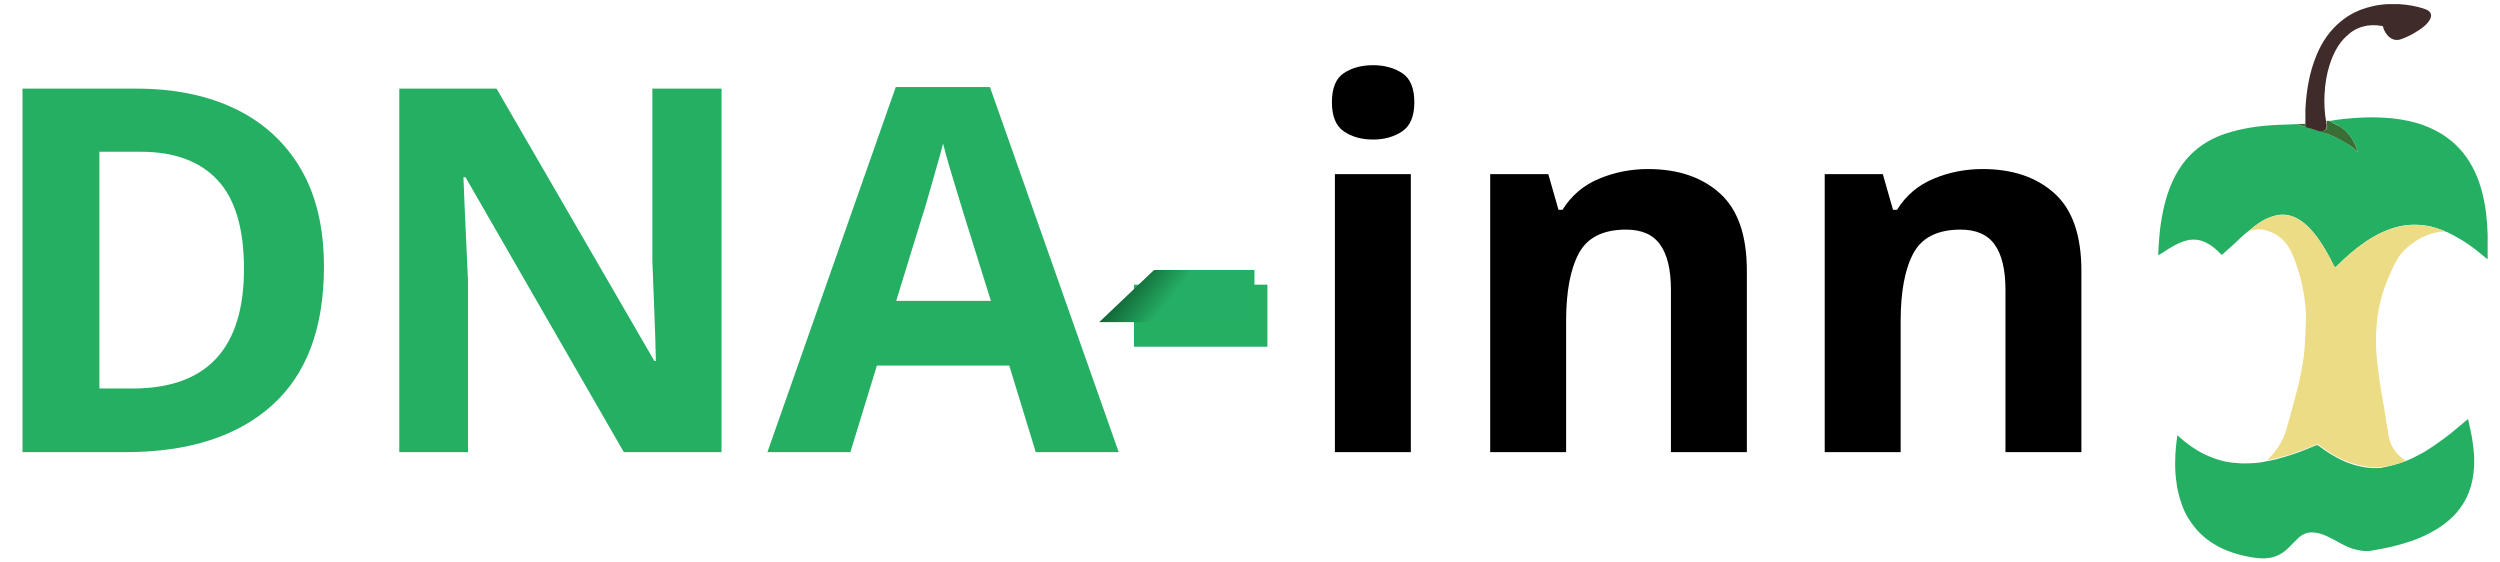
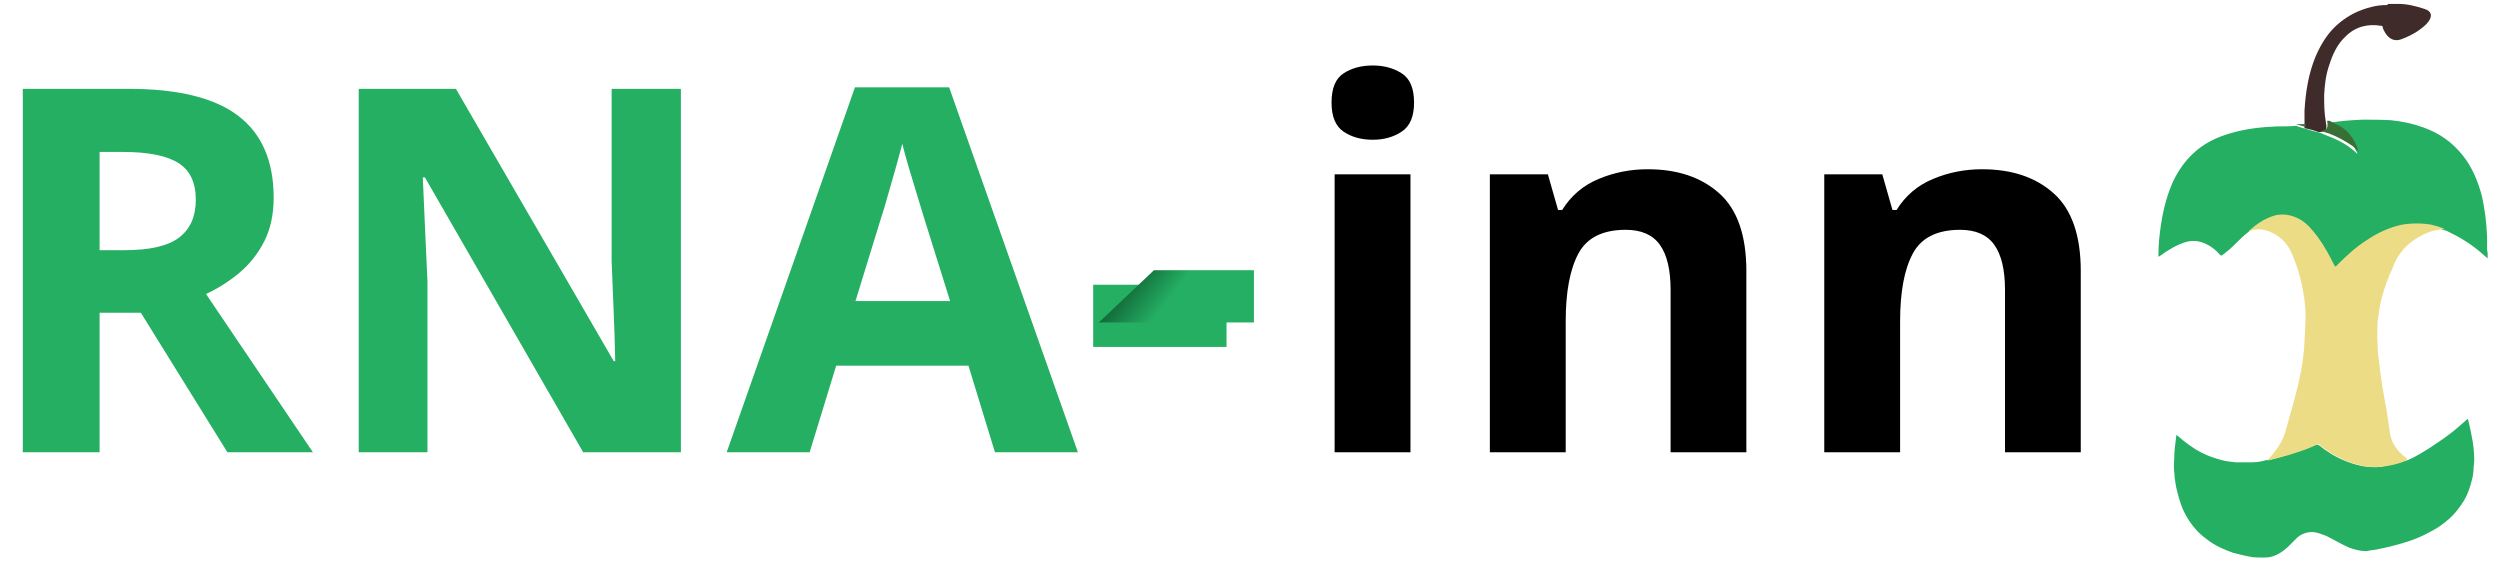
<svg xmlns="http://www.w3.org/2000/svg" id="Layer_1" version="1.1" viewBox="0 0 445 100">
  <defs>
    <style>
      .st0 {
        fill: url(#linear-gradient);
      }

      .st1, .st2, .st3 {
        isolation: isolate;
      }

      .st1, .st3 {
        font-family: MavenPro-Bold, 'Maven Pro';
-         font-size: 90.63px;
+         font-size: 90.6px;
        font-weight: 700;
      }

      .st4, .st3 {
        fill: #24af63;
      }

      .st5 {
        fill: #ecdc86;
      }

      .st6 {
        fill: #396e35;
      }

      .st7 {
        fill: #3f2b29;
      }

      .st8 {
        fill: #a0918f;
      }
    </style>
-     <linearGradient id="linear-gradient" x1="-323.69" y1="212.43" x2="-323.21" y2="212.43" gradientTransform="translate(6176.23 17681.35) rotate(38) scale(48.1 -48.1)" gradientUnits="userSpaceOnUse">
+     <linearGradient id="linear-gradient" x1="-515.3" y1="137.4" x2="-514.8" y2="137.4" gradientTransform="translate(23796.7 10097) rotate(38) scale(48.1)" gradientUnits="userSpaceOnUse">
      <stop offset="0" stop-color="#0c542a" />
      <stop offset=".2" stop-color="#0c542a" />
      <stop offset=".6" stop-color="#25af64" />
      <stop offset=".8" stop-color="#25af64" />
      <stop offset="1" stop-color="#25af64" />
    </linearGradient>
  </defs>
  <g>
-     <path id="path24" class="st4" d="M442.8,44.52v1.55s-.03.01-.09.04l-.78-.65c-1.73-1.47-3.58-2.76-5.66-3.8-.35-.17-.69-.39-1.08-.47,0-.04-.09-.09-.13-.09-.78-.3-1.55-.56-2.37-.78-1.77-.39-3.54-.43-5.31-.09-2.29.47-4.32,1.47-6.26,2.76-1.9,1.3-3.63,2.81-5.22,4.4-.2.2-.36.17-.47-.09-.86-1.77-1.81-3.5-2.98-5.09-.91-1.21-1.9-2.33-3.2-3.11-1.3-.82-2.72-1.12-4.23-.73-1.86.43-3.37,1.55-4.79,2.76-.86.65-1.64,1.42-2.42,2.16-.73.65-1.42,1.3-2.16,1.94-.13.13-.22.13-.35,0-.73-.78-1.51-1.47-2.42-1.94-1.34-.73-2.72-.82-4.14-.35-1.21.39-2.25,1.04-3.32,1.73-.43.26-.82.56-1.25.78v-.35c.09-1.9.22-3.84.52-5.74.43-2.63,1.08-5.18,2.25-7.56.86-1.77,2.03-3.41,3.5-4.75,1.94-1.77,4.23-2.89,6.74-3.58,2.72-.78,5.48-1.12,8.29-1.25,1.12,0,2.2-.09,3.32-.13.56.22,1.12.35,1.68.52.82.26,1.64.52,2.46.73.43.17.82.3,1.25.47,1.6.56,3.15,1.3,4.49,2.37.35.26.69.56,1.04.86-.09-.26-.17-.47-.26-.73-.6-1.6-1.51-2.89-2.98-3.8-.6-.39-1.25-.65-1.9-.99h.17c1.94-.35,3.93-.52,5.92-.6,1.68-.09,3.41,0,5.09.13,1.99.22,3.93.6,5.79,1.3,2.76,1.04,5.14,2.63,6.99,4.97,1.6,2.03,2.63,4.36,3.28,6.86.65,2.46.91,5.01.99,7.56v2.81" />
-     <path id="path26" class="st5" d="M442.8,41.67h0v2.85h0v-2.85Z" />
-     <path id="path28" class="st8" d="M427.04.69h-1.94,1.94Z" />
-     <path id="path30" class="st4" d="M428.3,82.04c1.08-.43,2.12-.99,3.15-1.55,1.21-.73,2.33-1.51,3.45-2.33.95-.69,1.86-1.42,2.76-2.2l1.55-1.3c.09-.09.09-.04.13.04.17.69.3,1.42.47,2.16.22.99.35,1.99.47,2.98.13,1.17.17,2.29.09,3.45-.09,1.42-.35,2.85-.86,4.19-.3.82-.69,1.6-1.17,2.33-.6.95-1.3,1.81-2.16,2.55-.99.91-2.12,1.68-3.32,2.33-1.6.91-3.32,1.55-5.09,2.07-1.68.52-3.41.86-5.14,1.17-.47.09-.95.17-1.42.17-.99-.04-1.99-.26-2.94-.6-1.42-.56-2.68-1.42-4.1-2.07-.78-.35-1.55-.6-2.37-.65-1.08-.09-1.99.3-2.76,1.04l-1.68,1.68c-.95.95-2.07,1.6-3.41,1.81-.91.13-1.77.09-2.68-.04-1.25-.17-2.46-.47-3.63-.82-1.73-.56-3.32-1.34-4.79-2.46-1.38-1.04-2.46-2.33-3.37-3.8-.91-1.51-1.42-3.11-1.81-4.79-.17-.73-.26-1.51-.35-2.25-.13-1.08-.17-2.12-.13-3.2,0-1.51.17-2.98.39-4.49.17.17.35.3.47.43.95.86,2.03,1.64,3.15,2.33,1.25.73,2.63,1.34,4.06,1.73.95.26,1.94.43,2.94.47.82.09,1.64.09,2.46.04.95-.04,1.94-.13,2.89-.39.13,0,.26,0,.35-.04.86-.17,1.73-.39,2.59-.65.99-.3,1.94-.6,2.89-.95.91-.35,1.86-.73,2.76-1.12.26-.13.43-.09.65.09,1.51,1.17,3.15,2.16,4.92,2.89,1.99.78,4.02,1.17,6.13.99,1.55-.3,3.02-.69,4.45-1.25" />
-     <path id="path32" class="st5" d="M428.3,82.04c-1.42.56-2.89.95-4.4,1.08-2.12.17-4.14-.22-6.13-.99-1.77-.69-3.41-1.68-4.92-2.89-.22-.17-.39-.22-.65-.09-.91.39-1.81.78-2.76,1.12s-1.9.69-2.89.95c-.86.26-1.73.43-2.59.65-.13.04-.26.04-.35.04l.91-1.04c1.21-1.38,2.07-2.98,2.55-4.79.69-2.42,1.38-4.88,1.99-7.34.43-1.81.78-3.63,1.04-5.48.17-1.34.43-6.43.35-7.64-.22-3.71-1.04-7.25-2.55-10.66-.91-2.03-2.46-3.41-4.62-3.97-.95-.26-1.9-.17-2.81.13-.09.04-.13.09-.22.04,1.42-1.21,2.89-2.33,4.79-2.76,1.51-.35,2.94-.09,4.23.73s2.29,1.9,3.2,3.11c1.17,1.6,2.12,3.32,2.98,5.09.12.26.27.29.47.09,1.6-1.64,3.32-3.15,5.22-4.4,1.9-1.3,3.97-2.29,6.26-2.76,1.77-.35,3.54-.3,5.31.09.82.17,1.6.43,2.37.78,0,.04.13.04.13.09-2.29.04-4.23.91-6,2.25-.86.65-1.64,1.38-2.25,2.29-.47.73-.91,1.55-1.25,2.37-.78,1.64-1.42,3.37-1.9,5.14-.39,1.51-.65,3.07-.78,4.62-.09,1.21-.13,2.42-.09,3.63,0,1.47.22,2.94.39,4.45.3,2.46.73,4.92,1.17,7.38.22,1.34.39,2.72.65,4.1.3,1.99,1.42,3.45,3.02,4.58,0-.04.09,0,.13.04" />
-     <path id="path34" class="st7" d="M425.1.74h1.94c1.55.09,3.11.35,4.58.86,1.17.39,1.42,1.17.73,2.16-.47.69-1.17,1.21-1.9,1.68-.91.6-1.9,1.12-2.98,1.51-1.08.43-2.12,0-2.81-1.08-.22-.35-.39-.69-.47-1.08,0-.13-.09-.17-.22-.17-2.42-.43-4.58.13-6.35,1.86-1.47,1.38-2.33,3.15-2.94,5.05-.56,1.73-.82,3.45-.91,5.27-.09,1.6,0,3.2.26,4.75,0,.26.13.52.13.82,0,.35-.09.65-.35.82-.3.22-.65.17-.99.17-.82-.26-1.64-.52-2.46-.73v-3.11c.17-3.32.69-6.61,1.99-9.71.95-2.33,2.33-4.36,4.27-5.96,1.6-1.34,3.41-2.2,5.44-2.68,1.04-.26,1.99-.39,2.98-.43" />
-     <path id="path36" class="st6" d="M412.88,23.32c.35,0,.69,0,.99-.17s.39-.52.35-.82c0-.26-.09-.56-.13-.82h.47c.6.35,1.25.65,1.9.99,1.47.91,2.37,2.2,2.98,3.8.09.26.17.47.26.73-.35-.3-.69-.6-1.04-.86-1.38-1.04-2.89-1.77-4.49-2.37-.47-.13-.86-.26-1.3-.43" />
-     <path id="path38" class="st6" d="M410.42,22.02v.56c-.56-.17-1.12-.3-1.68-.52h1.68" />
+     <path id="path24" class="st4" d="M442.8,44.5v1.5s0,0,0,0l-.8-.7c-1.7-1.5-3.6-2.8-5.7-3.8-.4-.2-.7-.4-1.1-.5,0,0,0,0-.1,0-.8-.3-1.5-.6-2.4-.8-1.8-.4-3.5-.4-5.3,0-2.3.5-4.3,1.5-6.3,2.8-1.9,1.3-3.6,2.8-5.2,4.4-.2.2-.4.2-.5,0-.9-1.8-1.8-3.5-3-5.1-.9-1.2-1.9-2.3-3.2-3.1-1.3-.8-2.7-1.1-4.2-.7-1.9.4-3.4,1.5-4.8,2.8-.9.7-1.6,1.4-2.4,2.2-.7.7-1.4,1.3-2.2,1.9-.1.1-.2.1-.4,0-.7-.8-1.5-1.5-2.4-1.9-1.3-.7-2.7-.8-4.1-.3-1.2.4-2.2,1-3.3,1.7-.4.3-.8.6-1.2.8v-.3c0-1.9.2-3.8.5-5.7.4-2.6,1.1-5.2,2.2-7.6.9-1.8,2-3.4,3.5-4.8,1.9-1.8,4.2-2.9,6.7-3.6,2.7-.8,5.5-1.1,8.3-1.2,1.1,0,2.2,0,3.3-.1.6.2,1.1.4,1.7.5.8.3,1.6.5,2.5.7.4.2.8.3,1.2.5,1.6.6,3.1,1.3,4.5,2.4.4.3.7.6,1,.9,0-.3-.2-.5-.3-.7-.6-1.6-1.5-2.9-3-3.8-.6-.4-1.2-.6-1.9-1h.2c1.9-.4,3.9-.5,5.9-.6,1.7,0,3.4,0,5.1.1,2,.2,3.9.6,5.8,1.3,2.8,1,5.1,2.6,7,5,1.6,2,2.6,4.4,3.3,6.9.6,2.5.9,5,1,7.6v2.8" />
+     <path id="path26" class="st5" d="M442.8,41.7h0v2.8h0v-2.8Z" />
+     <path id="path28" class="st8" d="M427,.7h-1.9,1.9Z" />
+     <path id="path30" class="st4" d="M428.3,82c1.1-.4,2.1-1,3.1-1.6,1.2-.7,2.3-1.5,3.5-2.3,1-.7,1.9-1.4,2.8-2.2l1.5-1.3c0,0,0,0,.1,0,.2.7.3,1.4.5,2.2.2,1,.4,2,.5,3,.1,1.2.2,2.3,0,3.4,0,1.4-.4,2.8-.9,4.2-.3.8-.7,1.6-1.2,2.3-.6.9-1.3,1.8-2.2,2.6-1,.9-2.1,1.7-3.3,2.3-1.6.9-3.3,1.6-5.1,2.1-1.7.5-3.4.9-5.1,1.2-.5,0-1,.2-1.4.2-1,0-2-.3-2.9-.6-1.4-.6-2.7-1.4-4.1-2.1-.8-.3-1.5-.6-2.4-.7-1.1,0-2,.3-2.8,1l-1.7,1.7c-1,.9-2.1,1.6-3.4,1.8-.9.1-1.8,0-2.7,0-1.2-.2-2.5-.5-3.6-.8-1.7-.6-3.3-1.3-4.8-2.5-1.4-1-2.5-2.3-3.4-3.8-.9-1.5-1.4-3.1-1.8-4.8-.2-.7-.3-1.5-.4-2.2-.1-1.1-.2-2.1-.1-3.2,0-1.5.2-3,.4-4.5.2.2.4.3.5.4,1,.9,2,1.6,3.1,2.3,1.2.7,2.6,1.3,4.1,1.7,1,.3,1.9.4,2.9.5.8,0,1.6,0,2.5,0,1,0,1.9-.1,2.9-.4.1,0,.3,0,.4,0,.9-.2,1.7-.4,2.6-.7,1-.3,1.9-.6,2.9-.9.9-.3,1.9-.7,2.8-1.1.3-.1.4,0,.6,0,1.5,1.2,3.1,2.2,4.9,2.9,2,.8,4,1.2,6.1,1,1.5-.3,3-.7,4.5-1.2" />
+     <path id="path32" class="st5" d="M428.3,82c-1.4.6-2.9.9-4.4,1.1-2.1.2-4.1-.2-6.1-1-1.8-.7-3.4-1.7-4.9-2.9-.2-.2-.4-.2-.6,0-.9.4-1.8.8-2.8,1.1s-1.9.7-2.9.9c-.9.3-1.7.4-2.6.7-.1,0-.3,0-.4,0l.9-1c1.2-1.4,2.1-3,2.5-4.8.7-2.4,1.4-4.9,2-7.3.4-1.8.8-3.6,1-5.5.2-1.3.4-6.4.4-7.6-.2-3.7-1-7.2-2.5-10.7-.9-2-2.5-3.4-4.6-4-1-.3-1.9-.2-2.8.1,0,0-.1,0-.2,0,1.4-1.2,2.9-2.3,4.8-2.8,1.5-.3,2.9,0,4.2.7s2.3,1.9,3.2,3.1c1.2,1.6,2.1,3.3,3,5.1.1.3.3.3.5,0,1.6-1.6,3.3-3.2,5.2-4.4,1.9-1.3,4-2.3,6.3-2.8,1.8-.3,3.5-.3,5.3,0,.8.2,1.6.4,2.4.8,0,0,.1,0,.1,0-2.3,0-4.2.9-6,2.2-.9.7-1.6,1.4-2.2,2.3-.5.7-.9,1.5-1.2,2.4-.8,1.6-1.4,3.4-1.9,5.1-.4,1.5-.6,3.1-.8,4.6,0,1.2-.1,2.4,0,3.6,0,1.5.2,2.9.4,4.5.3,2.5.7,4.9,1.2,7.4.2,1.3.4,2.7.6,4.1.3,2,1.4,3.4,3,4.6,0,0,0,0,.1,0" />
+     <path id="path34" class="st7" d="M425.1.7h1.9c1.5,0,3.1.4,4.6.9,1.2.4,1.4,1.2.7,2.2-.5.7-1.2,1.2-1.9,1.7-.9.6-1.9,1.1-3,1.5-1.1.4-2.1,0-2.8-1.1-.2-.3-.4-.7-.5-1.1,0-.1,0-.2-.2-.2-2.4-.4-4.6.1-6.4,1.9-1.5,1.4-2.3,3.2-2.9,5.1-.6,1.7-.8,3.4-.9,5.3,0,1.6,0,3.2.3,4.8,0,.3.1.5.1.8s0,.6-.4.8c-.3.2-.6.2-1,.2-.8-.3-1.6-.5-2.5-.7v-3.1c.2-3.3.7-6.6,2-9.7,1-2.3,2.3-4.4,4.3-6,1.6-1.3,3.4-2.2,5.4-2.7,1-.3,2-.4,3-.4" />
+     <path id="path36" class="st6" d="M412.9,23.3c.4,0,.7,0,1-.2s.4-.5.4-.8c0-.3,0-.6-.1-.8h.5c.6.4,1.2.6,1.9,1,1.5.9,2.4,2.2,3,3.8,0,.3.2.5.3.7-.4-.3-.7-.6-1-.9-1.4-1-2.9-1.8-4.5-2.4-.5-.1-.9-.3-1.3-.4" />
+     <path id="path38" class="st6" d="M410.4,22v.6c-.6-.2-1.1-.3-1.7-.5h1.7" />
  </g>
  <g class="st2">
    <g class="st2">
-       <text class="st3" transform="translate(-4.15 80.48)">
-         <tspan x="0" y="0">DNA-</tspan>
-       </text>
+       <g class="st2">
+         <text class="st3" transform="translate(-4.1 80.5)">
+           <tspan x="0" y="0">RNA-</tspan>
+         </text>
+       </g>
    </g>
    <g class="st2">
-       <text class="st1" transform="translate(230.55 80.48)">
-         <tspan x="0" y="0">inn</tspan>
-       </text>
+       <g class="st2">
+         <text class="st1" transform="translate(230.5 80.5)">
+           <tspan x="0" y="0">inn</tspan>
+         </text>
+       </g>
    </g>
  </g>
-   <path id="path67" class="st0" d="M205.42,48.06l-9.76,9.28h27.63v-9.28h-17.87Z" />
+   <path id="path67" class="st0" d="M205.4,48.1l-9.8,9.3h27.6v-9.3h-17.9Z" />
</svg>
